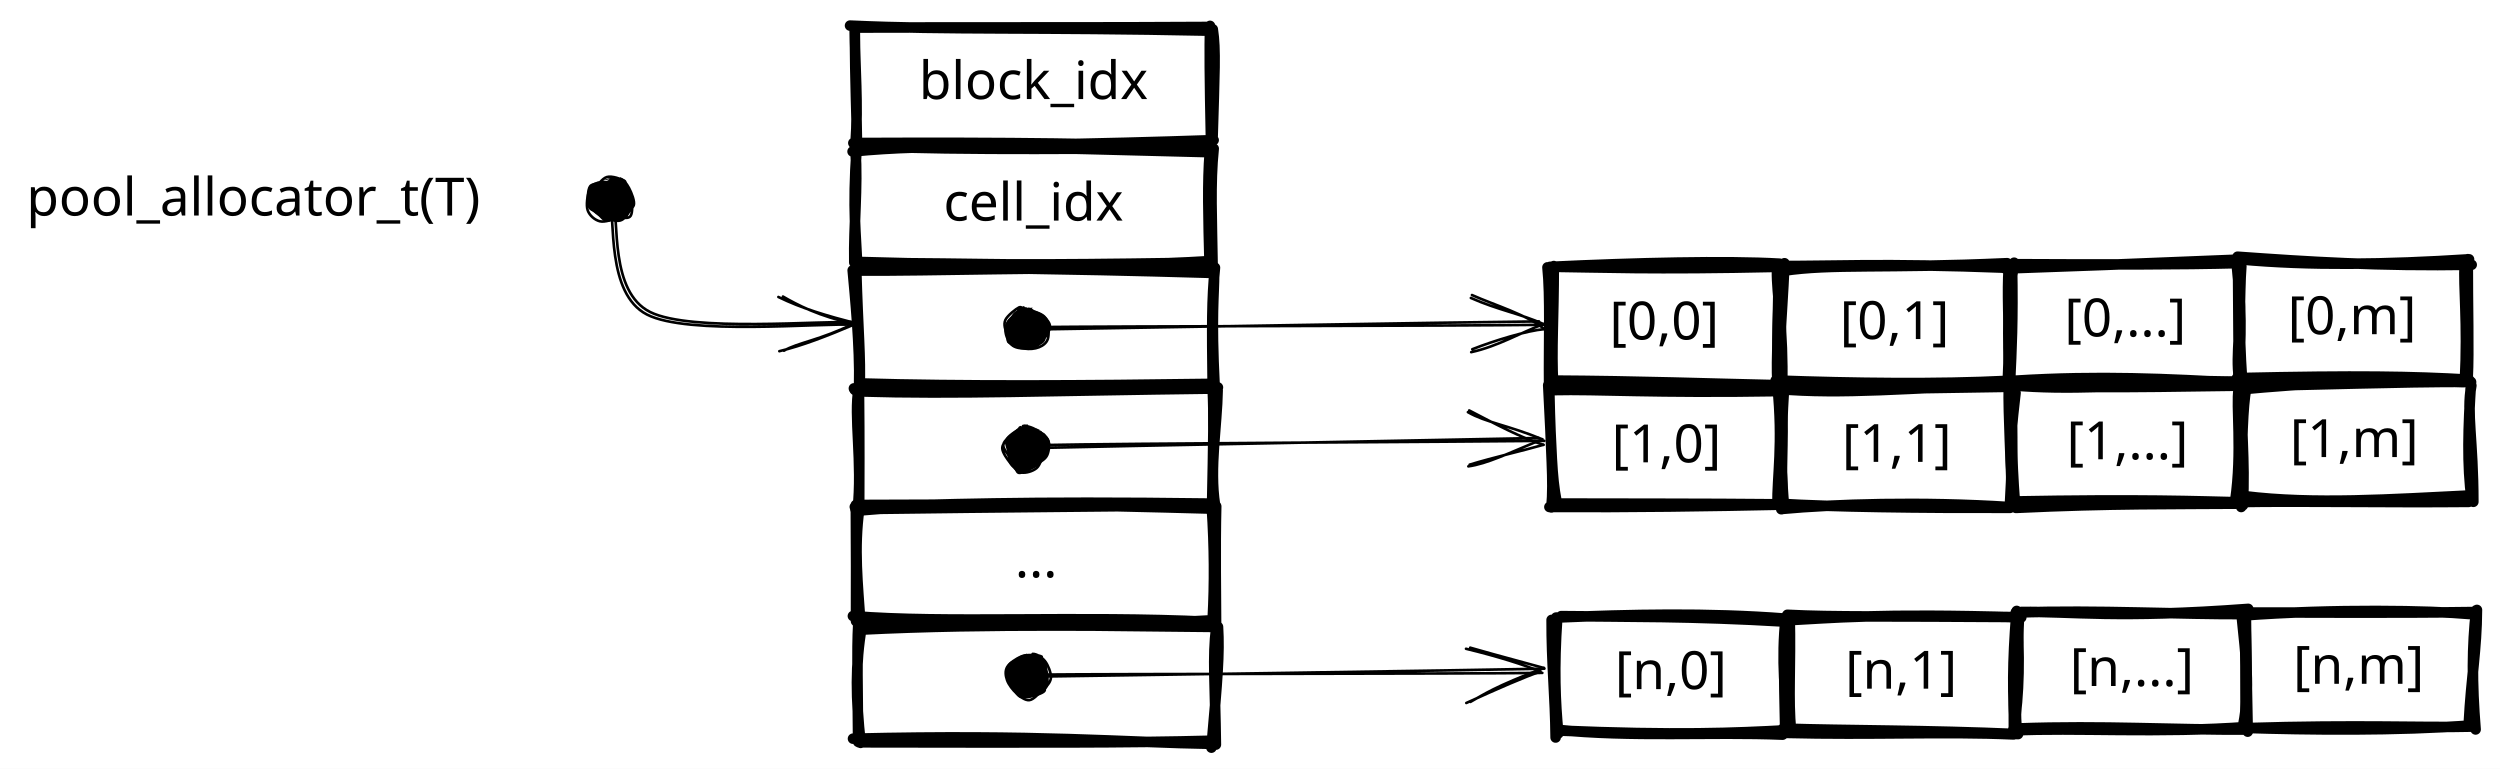
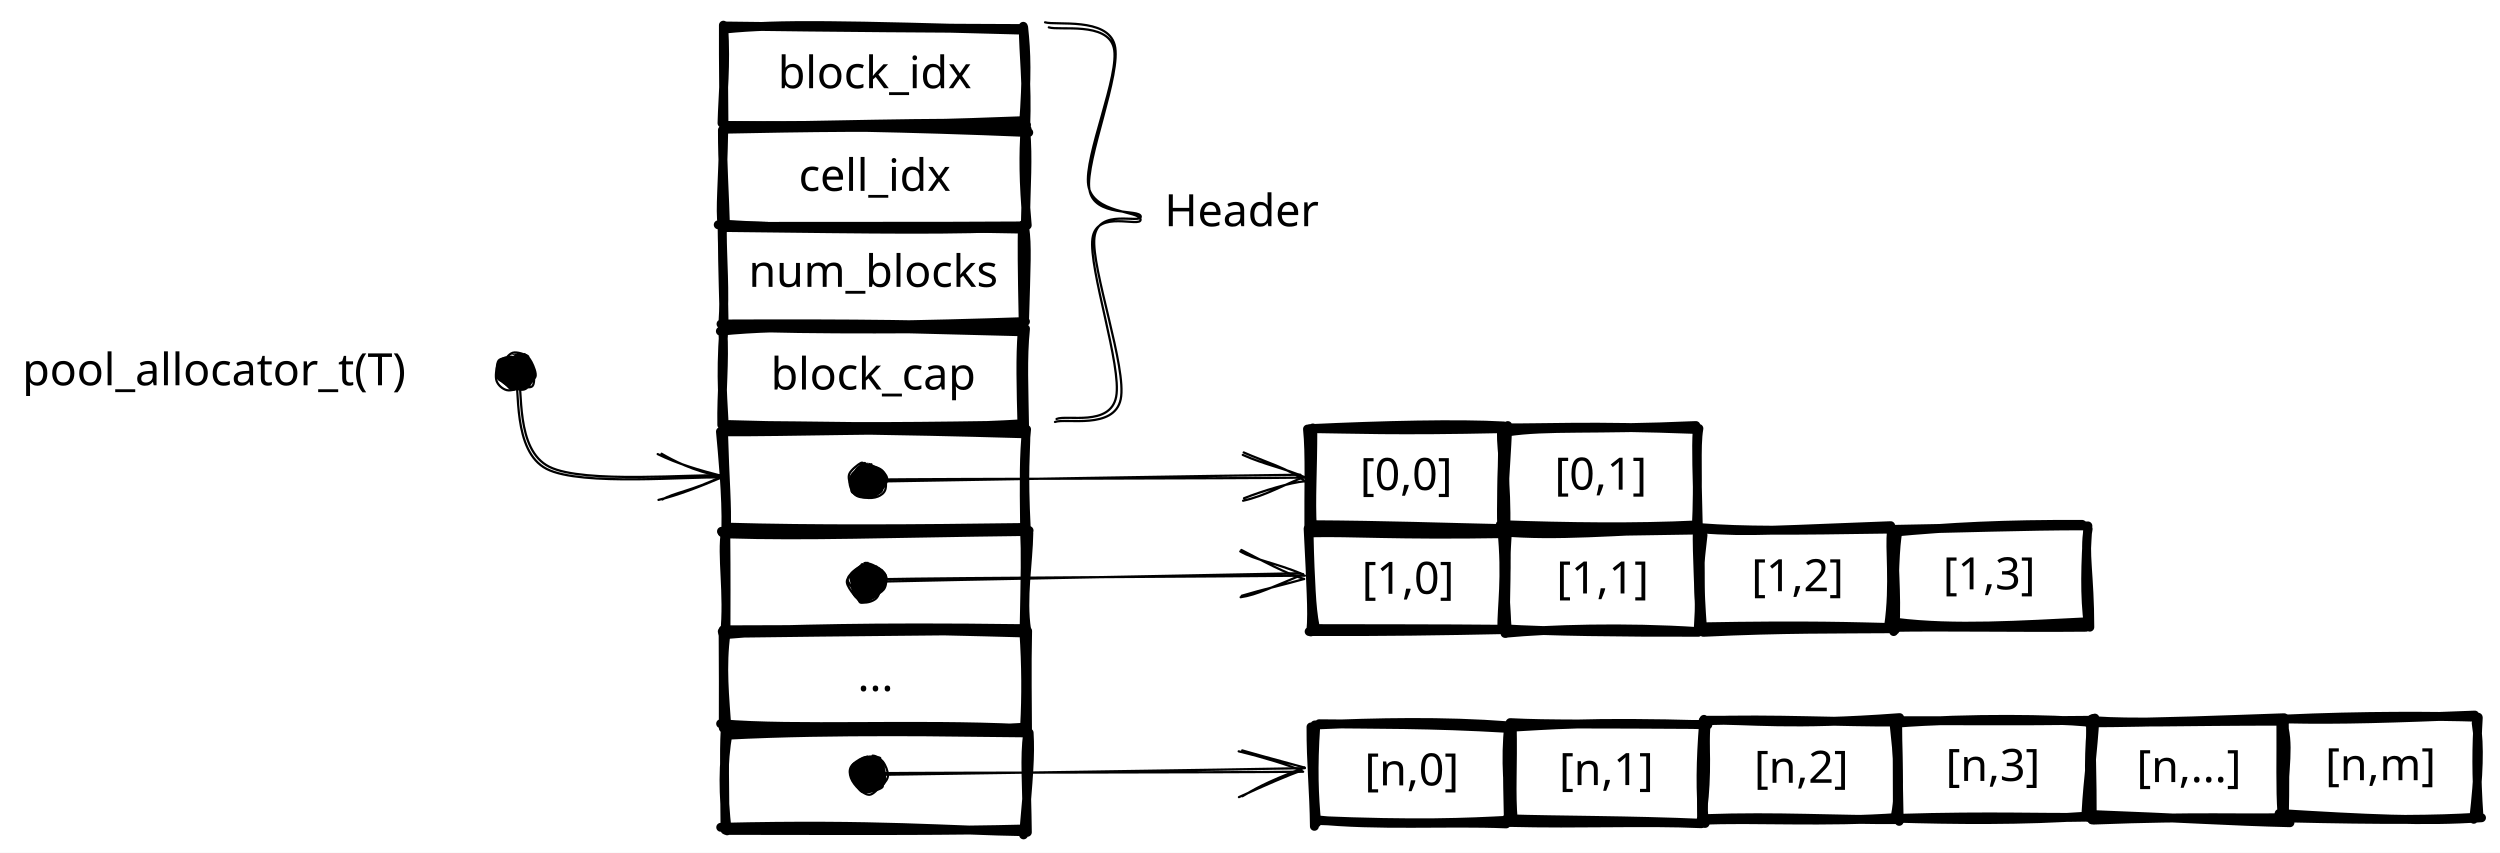
- <svg xmlns="http://www.w3.org/2000/svg" version="1.1" viewBox="0 0 946.277 291" width="946.277" height="291">
+ <svg xmlns="http://www.w3.org/2000/svg" version="1.1" viewBox="0 0 1119.943 382.014" width="1119.943" height="382.014">
  <defs>
    <style>
      @font-face {
        font-family: "Virgil";
        src: url("https://excalidraw.com/Virgil.woff2");
      }
      @font-face {
        font-family: "Cascadia";
        src: url("https://excalidraw.com/Cascadia.woff2");
      }
    </style>
  </defs>
-   <rect x="0" y="0" width="946.277" height="291" fill="#ffffff" />
-   <g stroke-linecap="round" transform="translate(323.6935 10) rotate(0 67.5 22)">
+   <rect x="0" y="0" width="1119.943" height="382.014" fill="#ffffff" />
+   <g stroke-linecap="round" transform="translate(323.6935 101.0143) rotate(0 67.5 22)">
    <path d="M-1.94 -0.31 C35.27 1.4, 68.29 0.22, 134.29 1.62 M-0.03 0.44 C48.04 0.28, 95.44 0.48, 134.39 0.2 M135.35 1.08 C136.55 8.69, 135.99 18.04, 135.28 42.49 M134.31 -0.2 C134.13 8.97, 134.15 18.02, 134.68 43.56 M133.51 45.85 C96.01 44.36, 60.76 43.85, -0.69 44.13 M135.68 43.04 C90.7 44.55, 46.92 45.42, -0.25 44.81 M0.65 42.73 C0.62 34.95, 0 22.96, -0.15 0.76 M0.15 43.95 C1.19 29.71, -0.09 15.65, -0.21 0.18" stroke="#000000" stroke-width="4" fill="none" />
  </g>
-   <g stroke-linecap="round" transform="translate(324.6935 102) rotate(0 67.5 22)">
+   <g stroke-linecap="round" transform="translate(324.3601 12.01435) rotate(0 67.5 22)">
+     <path d="M0.07 1.01 C25.3 -1.52, 52.81 -0.73, 134.04 1.49 M0.66 -0.36 C49.51 0.33, 99.37 0.67, 134.28 0.78 M134.04 -0.22 C134.09 12.31, 135.88 24.86, 135.14 44.81 M134.2 0.18 C135.47 11.81, 135.74 21.7, 134.17 43.96 M135.07 42.01 C103.36 43.2, 74.14 44.28, 0.3 44.31 M135.49 43.93 C104.43 42.41, 75.36 43.59, 0.06 44.85 M-0.91 43.15 C-0.54 29.31, 0.93 17.9, -0.14 -0.14 M-0.04 44.66 C-0.07 31.54, -0.37 17.78, -0.29 -0.73" stroke="#000000" stroke-width="4" fill="none" />
+   </g>
+   <g stroke-linecap="round" transform="translate(324.6935 193.0143) rotate(0 67.5 22)">
    <path d="M-0.22 -1.48 C35.78 -0.52, 71.84 -0.54, 134.07 1.3 M-0.53 0.43 C31.45 0.56, 63.16 -0.85, 134.14 -0.51 M134.88 1.2 C134.86 10.41, 133.68 16.61, 135.06 44.2 M135.18 -0.68 C133.95 11.12, 134.04 22.12, 134.3 43.05 M133.74 44.26 C82.43 44.08, 28.74 46.76, -1.15 45.59 M134.3 43.29 C85.95 43.97, 38.98 44.26, 0.8 43.13 M0.49 43.92 C0.88 29.48, -1.1 9.61, -1.94 0.33 M0.67 44.52 C1.16 33.41, 0.04 22.82, -0.58 0.44" stroke="#000000" stroke-width="4" fill="none" />
  </g>
-   <g stroke-linecap="round" transform="translate(324.6935 191) rotate(0 67.5 22)">
+   <g stroke-linecap="round" transform="translate(324.6935 282.0143) rotate(0 67.5 22)">
    <path d="M-1.13 0.85 C32.53 -0.01, 60.37 -1.36, 134.44 -0.38 M0.48 0.13 C39.48 0.02, 80.29 -0.3, 135.64 0.72 M134 1.33 C134.98 16.11, 135.04 29.9, 134.34 42.84 M135.65 0.66 C135.26 16.8, 135.59 35.45, 135.6 44.53 M133.17 44.36 C83.77 41.99, 32.6 45.05, -1.86 42.18 M135.05 43.73 C103.29 45.63, 73.06 45.95, 0 44.48 M1.01 45.06 C-0.01 30.03, -1.53 16.68, 0.57 1.51 M-0.68 44.11 C-0.64 30.54, -0.62 16.86, -0.75 0.16" stroke="#000000" stroke-width="4" fill="none" />
  </g>
-   <g stroke-linecap="round" transform="translate(323.6935 56) rotate(0 67.5 22)">
+   <g stroke-linecap="round" transform="translate(323.6935 147.0143) rotate(0 67.5 22)">
    <path d="M-0.98 1.35 C29.64 -1.71, 62.13 -0.15, 134.2 1.61 M-0.07 -0.75 C45.38 1.13, 91.44 0, 135.04 0.23 M134.2 1.77 C133.33 12.87, 133.65 25.87, 134.16 45.11 M135.7 0.25 C134.32 13.63, 135.06 27.36, 135.29 44.48 M134.84 42.79 C89.74 45.65, 42.88 43.3, 0.22 43.61 M134.45 43.38 C93.8 43.95, 53.18 44.74, 0.28 43.12 M0.76 44.9 C0.44 32.97, -1.12 24.03, 0.56 0.13 M-0.34 43.32 C-0.6 29, 1.06 15.31, 0.12 0.75" stroke="#000000" stroke-width="4" fill="none" />
  </g>
-   <g stroke-linecap="round" transform="translate(324.6935 148) rotate(0 67.5 22)">
+   <g stroke-linecap="round" transform="translate(324.3601 58.01435) rotate(0 67.5 22)">
+     <path d="M1.01 -1.81 C38.84 -1.47, 79.93 -1.01, 136.49 1.35 M-0.36 -0.13 C35.46 -0.82, 71.1 -1.62, 135.78 -0.11 M134.78 -0.68 C134.16 11.97, 133.98 21.85, 135.81 42.91 M135.18 0.56 C136.25 13.16, 135.34 23.85, 134.96 43.3 M133.01 43.47 C80.81 45.4, 29.47 44.34, 0.31 42.46 M134.93 43.55 C102.89 45.27, 72.25 44.72, 0.85 43.9 M-0.85 43.07 C-1.94 35.22, -0.58 25.21, -0.14 -0.21 M0.66 44.05 C0.28 29.33, -0.76 14.86, -0.73 0.26" stroke="#000000" stroke-width="4" fill="none" />
+   </g>
+   <g stroke-linecap="round" transform="translate(324.6935 239.0143) rotate(0 67.5 22)">
    <path d="M-1.48 -0.99 C47.58 -1.57, 96.29 -0.79, 136.3 -1.36 M0.43 0.15 C37.12 1.29, 72.36 -0.14, 134.49 -0.91 M136.2 -0.26 C136 13.03, 133.02 29.02, 135.2 43.07 M134.32 -0.64 C134.78 8.56, 134.62 17.54, 134.05 44.94 M135.26 44.56 C84.42 43.16, 37.32 42, 1.59 45.16 M134.29 43.27 C98.82 43.69, 62.34 43.86, -0.87 44.72 M-0.08 45.19 C1.86 26.95, -1.64 9.56, 0.33 -1.14 M0.52 44.99 C0.54 32.35, 0.65 20.37, 0.44 -0.39" stroke="#000000" stroke-width="4" fill="none" />
  </g>
-   <g stroke-linecap="round" transform="translate(324.6935 237) rotate(0 67.5 22)">
+   <g stroke-linecap="round" transform="translate(324.6935 328.0143) rotate(0 67.5 22)">
    <path d="M0.85 1.35 C51.4 -1.22, 101.27 0.2, 134.62 -0.04 M0.13 -0.73 C50.12 -0.78, 99.9 -0.01, 135.72 0.31 M136.33 0.28 C136.94 10.57, 136.16 19.79, 133.84 45.99 M135.66 0.5 C134.19 11.68, 135.27 22.32, 135.53 44.84 M135.36 44.59 C99.62 44.01, 68.6 40.91, -1.82 42.6 M134.73 43.35 C101.09 44.24, 66.87 44.07, 0.48 43.98 M1.06 44.18 C-0.76 27.59, -1 14.42, 1.51 0.06 M0.11 43.78 C-0.04 26.4, -0.39 8.46, 0.16 -0.7" stroke="#000000" stroke-width="4" fill="none" />
  </g>
-   <g transform="translate(328.6935 19.5) rotate(0 62.5 12.5)">
+   <g transform="translate(328.6935 110.5143) rotate(0 62.5 12.5)">
+     <text x="62.5" y="18" font-family="Virgil, Segoe UI Emoji" font-size="20px" fill="#000000" text-anchor="middle" style="white-space: pre;" direction="ltr">num_blocks</text>
+   </g>
+   <g transform="translate(329.3601 21.51435) rotate(0 62.5 12.5)">
    <text x="62.5" y="18" font-family="Virgil, Segoe UI Emoji" font-size="20px" fill="#000000" text-anchor="middle" style="white-space: pre;" direction="ltr">block_idx</text>
  </g>
-   <g transform="translate(329.6935 200.5) rotate(0 62.5 12.5)">
+   <g transform="translate(329.6935 291.5143) rotate(0 62.5 12.5)">
    <text x="62.5" y="18" font-family="Virgil, Segoe UI Emoji" font-size="20px" fill="#000000" text-anchor="middle" style="white-space: pre;" direction="ltr">...</text>
  </g>
-   <g transform="translate(328.6935 65.5) rotate(0 62.5 12.5)">
+   <g transform="translate(328.6935 156.5143) rotate(0 62.5 12.5)">
+     <text x="62.5" y="18" font-family="Virgil, Segoe UI Emoji" font-size="20px" fill="#000000" text-anchor="middle" style="white-space: pre;" direction="ltr">block_cap</text>
+   </g>
+   <g transform="translate(329.3601 67.51435) rotate(0 62.5 12.5)">
    <text x="62.5" y="18" font-family="Virgil, Segoe UI Emoji" font-size="20px" fill="#000000" text-anchor="middle" style="white-space: pre;" direction="ltr">cell_idx</text>
  </g>
-   <g stroke-linecap="round" transform="translate(586.4435 101) rotate(0 43.5 22)">
+   <g stroke-linecap="round" transform="translate(586.4435 192.0143) rotate(0 43.5 22)">
    <path d="M0.25 0.01 C32.72 -1.54, 67.12 -2.36, 87.15 -1.19 M0.71 -0.02 C18.59 0.18, 38.55 1.09, 86.62 0.01 M86.16 1.61 C85.98 9.95, 88.68 24.04, 88.12 45.41 M86.87 -0.61 C86.65 15.92, 85.92 29.51, 86.87 43.84 M87.6 45.79 C62.79 45.32, 39.85 42.61, 1.55 45.22 M86.04 44.77 C60.97 44.24, 35.11 43.24, 0.48 43.04 M1.45 44.53 C0.72 31.02, 1.68 19.79, 1.68 -0.29 M-0.1 44.28 C-0.25 28.64, 0.44 11.12, -0.71 0.2" stroke="#000000" stroke-width="4" fill="none" />
  </g>
-   <g stroke-linecap="round" transform="translate(587.2768 147.5) rotate(0 43.5 22)">
+   <g stroke-linecap="round" transform="translate(587.2768 238.5143) rotate(0 43.5 22)">
    <path d="M-0.14 -1.73 C21.34 0.18, 44.9 1.24, 86.47 -0.93 M0.4 0.17 C18.34 -0.26, 37.25 1.37, 87.22 0.53 M85.92 1.46 C88.23 9.87, 87.3 16.7, 86.95 45.24 M87.45 -0.4 C87.03 12.9, 86.43 24.16, 87.9 43.31 M87.83 43.51 C60.11 44.12, 30.02 44.56, -0.81 44.4 M87.6 43.39 C56.24 43.08, 24.17 43.18, 0 43.09 M1.9 42.34 C-0.07 32.2, 0.16 24.3, -1.26 -1.67 M-0.06 44.57 C0.94 34.06, -0.39 24.07, -0.84 0.79" stroke="#000000" stroke-width="4" fill="none" />
  </g>
-   <g stroke-linecap="round" transform="translate(588.9435 233.3333) rotate(0 43.5 22)">
+   <g stroke-linecap="round" transform="translate(588.9435 324.3477) rotate(0 43.5 22)">
    <path d="M2 -0.12 C26.47 0.18, 51.29 -0.15, 86.78 1.96 M0.05 0.43 C27.96 -0.77, 57.36 -1.46, 87.02 0.83 M86.98 0.23 C85.2 16.18, 86.66 30.97, 88.37 43.05 M87.05 0.4 C86.03 11.19, 86.28 19.74, 86.77 43.16 M85.79 44.74 C58.66 43.62, 28.65 45.81, -0.1 42.83 M87.52 43.06 C67.77 44.1, 46.08 45.11, 0.64 43.18 M-0.12 45.82 C-0.27 30.5, -1.71 17.41, -1.64 1.31 M0.9 44.28 C-0.26 32.14, -0.8 19.66, 0.48 0.78" stroke="#000000" stroke-width="4" fill="none" />
  </g>
-   <g stroke-linecap="round" transform="translate(673.6101 100.8333) rotate(0 43.5 22)">
+   <g stroke-linecap="round" transform="translate(673.6101 191.8477) rotate(0 43.5 22)">
    <path d="M1.37 1.69 C19.78 -1.1, 39.43 0.89, 86.1 -1.21 M-0.1 -0.18 C19.05 0.01, 37.73 -1.33, 86.45 0.54 M87.45 0.1 C85.95 8.7, 87.45 21.8, 86.28 45.27 M86.7 0.69 C86.14 9.56, 86.63 19.23, 87.18 44.09 M86.18 43.32 C59.37 44.65, 28.36 44.24, -1.49 43.18 M87.34 43.8 C56.29 45.09, 23.57 44.38, 0.31 44.29 M1.36 45.79 C-1.14 35.49, 0.81 22.52, 1.84 -1.19 M-0.86 43.97 C-1.31 34, -0.44 24.87, -0.28 -0.19" stroke="#000000" stroke-width="4" fill="none" />
  </g>
-   <g stroke-linecap="round" transform="translate(674.4435 147.3333) rotate(0 43.5 22)">
+   <g stroke-linecap="round" transform="translate(674.4435 238.3477) rotate(0 43.5 22)">
    <path d="M-1.73 -0.11 C23.07 2.05, 47.66 -0.47, 86.07 -1.8 M0.17 0.05 C17.08 0.32, 36.74 -0.13, 87.53 -0.94 M88.46 1.39 C87.4 12.09, 85.17 23.24, 88.24 43.54 M86.6 -0.32 C87.81 15.74, 86.88 34.21, 86.31 44.16 M86.51 44.61 C52.9 42.39, 18.93 43.55, 0.4 45.28 M86.39 44.89 C52.42 44.99, 18.13 44.53, -0.91 43.33 M-1.66 43.7 C-1.79 32.99, 0.56 20.83, -1.67 -1.44 M0.57 44.89 C-0.34 30.89, -0.31 17.84, 0.79 0.46" stroke="#000000" stroke-width="4" fill="none" />
  </g>
-   <g stroke-linecap="round" transform="translate(676.1101 233.1667) rotate(0 43.5 22)">
+   <g stroke-linecap="round" transform="translate(676.1101 324.181) rotate(0 43.5 22)">
    <path d="M-0.12 1.66 C16.97 0.8, 34.14 -1.09, 88.96 0.53 M0.43 -0.46 C18.4 0.47, 36.42 -0.02, 87.83 0.39 M87.23 -1.92 C88.41 13.95, 88.3 30.19, 86.05 42.65 M87.4 -0.57 C87.58 8.89, 85.89 18.2, 86.16 44.34 M87.74 44.69 C53.14 43.18, 22.52 43.37, -1.17 42.61 M86.06 44.82 C59.43 43.64, 32.87 45.1, -0.82 44.23 M1.82 43.54 C0.65 30.81, 1.77 19.8, 1.31 -0.29 M0.28 43.92 C0.74 28.42, 0.83 14.56, 0.78 0.82" stroke="#000000" stroke-width="4" fill="none" />
  </g>
-   <g stroke-linecap="round" transform="translate(760.9435 99.83333) rotate(0 43.5 22)">
-     <path d="M-1.91 1.81 C22.83 0.96, 43.88 0.18, 88.01 -1.63 M0.91 0.16 C33.59 0.34, 65.34 0.34, 86.23 -0.24 M85.62 0.16 C87.53 15.35, 87.41 27.81, 86.31 42.88 M87.42 0.99 C86.68 12.23, 86.47 25.4, 87.67 43.26 M88.12 45.15 C59.08 43.53, 33.73 42.28, 1.87 44.25 M86.51 44.65 C56.31 43.99, 25.08 43.76, 0.54 44.44 M0.05 43.04 C-1.48 27.92, -0.8 13.1, 1.42 -0.39 M-0.09 44.23 C0.44 33.18, 1.06 21.53, 0.65 0.78" stroke="#000000" stroke-width="4" fill="none" />
-   </g>
-   <g stroke-linecap="round" transform="translate(761.7768 146.3333) rotate(0 43.5 22)">
+   <g stroke-linecap="round" transform="translate(761.7768 237.3477) rotate(0 43.5 22)">
    <path d="M-0.11 -0.47 C21.53 1.34, 38.55 -0.18, 85.2 -1.85 M0.05 -0.95 C19.84 0.52, 38.55 0.38, 86.06 -0.35 M88.39 0.82 C87.21 7.61, 86.71 19.29, 86.54 45.57 M86.68 0.71 C86.28 13.96, 88.1 27.65, 87.16 44.95 M87.61 44.3 C60.72 44.52, 37.58 44.18, 1.28 45.91 M87.89 43.83 C68.84 43.4, 49.75 42.56, -0.67 43.49 M-0.3 42.45 C-0.48 29.18, -1.68 11.09, -1.44 -0.25 M0.89 44.08 C-0.42 26.71, -0.81 9.99, 0.46 0.71" stroke="#000000" stroke-width="4" fill="none" />
  </g>
-   <g stroke-linecap="round" transform="translate(763.4435 232.1667) rotate(0 43.5 22)">
+   <g stroke-linecap="round" transform="translate(763.4435 323.181) rotate(0 43.5 22)">
    <path d="M1.66 -0.53 C20.65 -0.81, 37.73 2.01, 87.53 -1.7 M-0.46 -0.3 C31.3 -1.36, 61.6 0.46, 87.39 0.28 M85.08 1.27 C86.53 15.82, 88.36 28.39, 85.65 42.19 M86.43 0.95 C86.7 8.73, 86.8 18.09, 87.34 44.77 M87.69 42.96 C53.93 45.47, 21.34 43.15, -1.39 44.34 M87.82 43.99 C58.93 44.18, 33.13 42.36, 0.23 43.56 M-0.46 44.72 C-1.88 31.93, -1.61 17.49, -0.29 0.8 M-0.08 44.71 C-1.02 31.91, 0.08 19.01, 0.82 0.44" stroke="#000000" stroke-width="4" fill="none" />
  </g>
-   <g stroke-linecap="round" transform="translate(846.7768 99) rotate(0 43.5 22)">
-     <path d="M0.17 -1.83 C26.72 0.07, 53.48 1.82, 88.78 1.22 M0.98 -0.83 C27.3 1.61, 56.4 1.16, 87.78 -0.85 M86.14 0.78 C85.57 9.87, 87.36 22.72, 86.2 45.5 M87.3 -0.9 C87.27 16.51, 87.78 34.45, 87.28 43.78 M85.75 45.6 C58.37 44.57, 29.92 44.91, -0.05 44.22 M87.73 44.69 C66.14 43.46, 46.19 43.08, -0.07 44.11 M0.7 44.13 C-0.68 34.87, 1.83 26.36, 0.85 -1.36 M0.6 44.29 C0.65 34.5, 0.44 26.98, 0.33 0.77" stroke="#000000" stroke-width="4" fill="none" />
+   <g stroke-linecap="round" transform="translate(937.1101 322.8477) rotate(0 43.5 22)">
+     <path d="M-1.52 0.98 C30.68 0.83, 61.21 -0.46, 86.11 -1.31 M0.97 0.03 C18.98 1.25, 37.01 0.21, 86.54 0.22 M85.02 -0.66 C88.94 10.7, 85.98 20.33, 85.62 42.23 M86.17 0.26 C86.49 15.02, 86.53 30.17, 86.2 44.58 M88.73 45.71 C62.43 45.12, 38.65 43.49, -0.03 42.05 M87.82 43.36 C67.92 44.01, 49.11 42.66, 0.74 44.53 M-1.48 43.3 C-1.84 27.64, 0.65 13.34, 1.34 -1.15 M0.16 44.47 C0.2 25.98, -0.33 9.58, -0.7 -0.33" stroke="#000000" stroke-width="4" fill="none" />
  </g>
-   <g stroke-linecap="round" transform="translate(847.6101 145.5) rotate(0 43.5 22)">
+   <g stroke-linecap="round" transform="translate(847.6101 236.5143) rotate(0 43.5 22)">
    <path d="M-0.47 1.99 C26.07 -0.49, 50.04 -1.75, 85.15 -1.59 M-0.95 0.67 C30.29 0.18, 59.77 -0.98, 86.65 -0.95 M87.82 0.45 C85.91 10.78, 88.57 21.19, 88.57 44.44 M87.71 -0.92 C86.61 16.07, 86.13 30.51, 87.95 43.79 M87.3 42.03 C58.01 43.46, 27.94 45.54, 1.91 42.28 M86.83 44.47 C55.58 44.78, 23.39 44.11, -0.51 44.55 M-1.55 43.94 C1.17 25.35, -1.31 7.78, -0.25 1.91 M0.08 43.55 C-0.14 30.24, 0.54 18.62, 0.71 0.86" stroke="#000000" stroke-width="4" fill="none" />
  </g>
-   <g stroke-linecap="round" transform="translate(849.2768 231.3333) rotate(0 43.5 22)">
+   <g stroke-linecap="round" transform="translate(849.2768 322.3477) rotate(0 43.5 22)">
    <path d="M-0.53 1.67 C33.93 -0.95, 71.54 -0.19, 85.3 1.08 M-0.3 0.52 C25.53 0.43, 53.87 0.79, 87.28 0.33 M88.27 -0.47 C88.2 14.52, 86.1 24.97, 85.19 42.3 M87.95 -0.32 C86.43 13.18, 86.33 27.15, 87.77 44.77 M85.96 43.71 C67.33 44.2, 44.2 42.91, 0.34 44.27 M86.99 43.19 C57.34 45.36, 24.88 44.95, -0.44 44.16 M0.72 42.09 C1.44 29.43, 0.91 17.85, 0.8 -0.14 M0.71 43.38 C0.67 27.33, 0.66 10.52, 0.44 -0.47" stroke="#000000" stroke-width="4" fill="none" />
  </g>
-   <g stroke-linecap="round" transform="translate(380.5 116.9157) rotate(0 8 8)">
+   <g stroke-linecap="round" transform="translate(1022.943 322.0143) rotate(0 43.5 22)">
+     <path d="M0.98 0.04 C25.82 0.6, 49.51 -0.23, 85.69 -1.67 M0.03 0.14 C35.45 -1.52, 69.17 -1.3, 87.22 -0.7 M86.34 1.94 C87.97 12.18, 87.47 25.02, 85.23 45 M87.26 -0.46 C86.49 12.27, 86.25 24.58, 87.58 43.86 M88.71 44.32 C63.07 46.17, 36.31 44.72, -1.95 42.41 M86.36 44.11 C68.07 45.2, 47.39 45.46, 0.53 44.36 M-0.7 42.2 C-1.49 31.12, -1.03 18.21, -1.15 1.81 M0.47 44.04 C-0.94 31.92, -0.16 20.12, -0.33 0.92" stroke="#000000" stroke-width="4" fill="none" />
+   </g>
+   <g stroke-linecap="round" transform="translate(380.5 207.93) rotate(0 8 8)">
    <path d="M4.19 0.52 C5.59 -0.33, 7.64 -0.96, 9.27 -0.45 C10.91 0.07, 12.98 2.14, 13.99 3.61 C15.01 5.08, 15.25 6.85, 15.34 8.38 C15.43 9.91, 15.71 11.63, 14.51 12.79 C13.31 13.95, 10.11 15.09, 8.12 15.34 C6.12 15.59, 3.94 15.31, 2.54 14.31 C1.14 13.31, -0.01 11.01, -0.29 9.36 C-0.57 7.7, -0.31 5.77, 0.86 4.36 C2.03 2.96, 5.36 1.75, 6.72 0.92 C8.07 0.09, 8.91 -0.57, 8.99 -0.63 M9.61 0.29 C11.28 0.4, 13.91 1.71, 15.2 2.89 C16.5 4.08, 17.74 5.55, 17.37 7.38 C17 9.22, 14.54 12.61, 12.97 13.9 C11.41 15.19, 9.51 15.15, 7.96 15.12 C6.42 15.09, 4.93 14.2, 3.69 13.72 C2.46 13.25, 0.92 13.67, 0.55 12.27 C0.18 10.87, 0.92 7.23, 1.47 5.34 C2.03 3.45, 2.4 1.89, 3.86 0.92 C5.32 -0.04, 9.56 -0.48, 10.25 -0.46 C10.95 -0.44, 8.01 1.06, 8.01 1.07" stroke="none" stroke-width="0" fill="#000000" />
    <path d="M4.93 0.51 C6.37 -0.05, 8.51 0.35, 10.21 0.81 C11.9 1.28, 14.15 2.01, 15.11 3.3 C16.06 4.59, 16.33 6.94, 15.94 8.55 C15.54 10.16, 13.99 11.88, 12.75 12.97 C11.51 14.05, 10.07 14.95, 8.52 15.07 C6.96 15.19, 4.73 14.62, 3.41 13.71 C2.09 12.8, 1.18 11.2, 0.62 9.61 C0.06 8.03, -0.73 5.9, 0.04 4.21 C0.81 2.51, 4.08 -0.03, 5.23 -0.57 C6.37 -1.11, 6.96 0.62, 6.91 0.97 M6.37 0.02 C8.15 -0.37, 11.49 1.43, 13.08 2.2 C14.67 2.97, 15.39 3.12, 15.9 4.64 C16.41 6.17, 16.65 9.71, 16.12 11.36 C15.59 13, 14.22 13.92, 12.74 14.53 C11.25 15.14, 9.11 15.34, 7.22 15.02 C5.33 14.7, 2.44 13.85, 1.41 12.6 C0.39 11.35, 1.06 8.91, 1.08 7.52 C1.1 6.13, 0.56 5.56, 1.52 4.24 C2.47 2.93, 6.14 0.26, 6.81 -0.36 C7.48 -0.98, 5.59 0.05, 5.53 0.52" stroke="#000000" stroke-width="1" fill="none" />
  </g>
-   <g stroke-linecap="round" transform="translate(380.5 162.249) rotate(0 8 8)">
+   <g stroke-linecap="round" transform="translate(380.5 253.2634) rotate(0 8 8)">
    <path d="M11.5 -0.08 C13.25 0.16, 14.65 1.73, 15.32 3.2 C15.99 4.66, 15.99 6.9, 15.52 8.69 C15.06 10.48, 13.96 12.68, 12.54 13.93 C11.12 15.17, 8.72 16.11, 7.02 16.18 C5.33 16.25, 3.43 15.33, 2.4 14.35 C1.36 13.36, 1.02 12.14, 0.82 10.27 C0.63 8.4, 0.39 4.62, 1.23 3.12 C2.07 1.63, 3.76 1.59, 5.84 1.29 C7.93 0.98, 12.12 0.96, 13.73 1.28 C15.34 1.61, 15.75 2.95, 15.49 3.24 M12.73 0.88 C14.65 1.54, 16.12 2.78, 16.73 4.33 C17.33 5.88, 17.07 8.61, 16.35 10.18 C15.64 11.75, 14.22 12.56, 12.43 13.74 C10.64 14.92, 7.19 17.12, 5.63 17.25 C4.07 17.38, 3.93 16.08, 3.08 14.52 C2.22 12.96, 0.93 9.74, 0.49 7.88 C0.04 6.02, -0.69 4.8, 0.4 3.35 C1.49 1.9, 4.95 -0.49, 7.05 -0.8 C9.14 -1.11, 12.05 1.31, 12.99 1.49 C13.92 1.67, 13.07 0.03, 12.64 0.27" stroke="none" stroke-width="0" fill="#000000" />
    <path d="M7.32 -0.95 C9.16 -1.04, 11.87 0.36, 13.41 1.46 C14.95 2.55, 16.42 4, 16.55 5.64 C16.67 7.28, 15.19 9.79, 14.16 11.28 C13.14 12.76, 11.91 13.72, 10.41 14.55 C8.9 15.38, 6.51 16.78, 5.14 16.26 C3.78 15.74, 3.18 13.09, 2.2 11.44 C1.22 9.8, -0.72 7.84, -0.74 6.38 C-0.75 4.92, 0.68 3.9, 2.1 2.68 C3.52 1.45, 6.81 -0.45, 7.78 -0.97 C8.75 -1.5, 8 -0.62, 7.92 -0.46 M6.73 -1 C8.18 -1.51, 9.55 -0.22, 11.15 0.82 C12.75 1.86, 15.77 3.77, 16.33 5.24 C16.88 6.71, 15.21 8.01, 14.46 9.63 C13.72 11.25, 13.23 13.79, 11.84 14.95 C10.46 16.12, 7.78 16.92, 6.13 16.6 C4.48 16.28, 3.13 14.51, 1.92 13.02 C0.71 11.52, -0.97 9.14, -1.12 7.61 C-1.27 6.08, -0.1 5.15, 1.02 3.84 C2.13 2.53, 4.84 0.42, 5.57 -0.25 C6.3 -0.92, 5.26 -0.31, 5.38 -0.19" stroke="#000000" stroke-width="1" fill="none" />
  </g>
-   <g stroke-linecap="round" transform="translate(381.3333 248.0824) rotate(0 8 8)">
+   <g stroke-linecap="round" transform="translate(381.3333 339.0967) rotate(0 8 8)">
    <path d="M7.72 0.57 C9.13 0.36, 11.09 0.66, 12.28 1.48 C13.46 2.3, 14.34 3.74, 14.83 5.49 C15.32 7.23, 15.89 10.34, 15.21 11.93 C14.52 13.53, 12.44 14.33, 10.73 15.04 C9.02 15.76, 6.46 16.72, 4.94 16.22 C3.41 15.71, 2.35 13.49, 1.6 12 C0.84 10.51, 0.19 9, 0.39 7.27 C0.59 5.54, 1.7 2.95, 2.81 1.63 C3.93 0.32, 6.31 -0.37, 7.08 -0.61 C7.84 -0.84, 7.2 -0.13, 7.39 0.22 M7.29 -0.31 C8.91 -1.03, 11.5 0.29, 12.76 0.87 C14.02 1.44, 14.57 1.53, 14.85 3.13 C15.13 4.73, 14.62 8.63, 14.47 10.47 C14.33 12.3, 15.23 13.19, 13.98 14.16 C12.74 15.13, 8.76 16.31, 6.98 16.29 C5.2 16.27, 4.54 15.54, 3.31 14.04 C2.08 12.54, 0.01 9.22, -0.39 7.31 C-0.8 5.4, -0.3 3.61, 0.88 2.58 C2.06 1.54, 6.05 1.23, 6.69 1.1 C7.33 0.98, 4.78 2.05, 4.72 1.84" stroke="none" stroke-width="0" fill="#000000" />
    <path d="M9.83 -0.51 C11.31 -0.19, 13.09 1.88, 13.96 3.54 C14.83 5.2, 15.23 7.84, 15.06 9.47 C14.88 11.1, 14.02 12.06, 12.89 13.3 C11.76 14.55, 9.85 16.76, 8.28 16.93 C6.7 17.11, 4.84 15.63, 3.44 14.37 C2.03 13.11, 0.43 11.05, -0.15 9.37 C-0.74 7.7, -0.97 5.83, -0.08 4.34 C0.81 2.85, 3.43 1.17, 5.17 0.43 C6.92 -0.32, 9.1 -0.12, 10.39 -0.11 C11.69 -0.1, 12.81 0.33, 12.97 0.47 M9.54 -0.58 C11.05 -0.63, 13.06 0.71, 14.22 2.17 C15.38 3.63, 16.48 6.5, 16.47 8.2 C16.46 9.91, 15.16 11.3, 14.17 12.39 C13.18 13.48, 12.31 14.49, 10.54 14.72 C8.77 14.96, 5.04 14.29, 3.56 13.81 C2.07 13.34, 2.2 13.01, 1.62 11.87 C1.04 10.73, -0.15 8.53, 0.09 6.96 C0.33 5.39, 1.42 3.41, 3.08 2.43 C4.75 1.46, 9.38 1.43, 10.07 1.09 C10.76 0.74, 7.44 0.46, 7.24 0.35" stroke="#000000" stroke-width="1" fill="none" />
  </g>
-   <g stroke-linecap="round" transform="translate(223 67.74903) rotate(0 8 8)">
+   <g stroke-linecap="round" transform="translate(223 158.7634) rotate(0 8 8)">
    <path d="M5.33 0.57 C6.85 -0.33, 9.24 -0.83, 10.93 -0.21 C12.61 0.41, 14.52 2.79, 15.43 4.28 C16.34 5.78, 16.72 7.05, 16.39 8.75 C16.05 10.44, 14.89 13.36, 13.41 14.44 C11.93 15.51, 9.14 15.38, 7.48 15.21 C5.83 15.04, 4.7 14.43, 3.48 13.44 C2.26 12.45, 0.72 10.99, 0.17 9.27 C-0.37 7.55, -0.76 4.47, 0.21 3.11 C1.19 1.74, 4.78 1.57, 6.02 1.08 C7.27 0.58, 7.69 0.1, 7.68 0.13 M11.72 -0.67 C13.23 -0.25, 14.62 1.43, 15.56 3.23 C16.5 5.04, 17.93 8.45, 17.35 10.16 C16.77 11.86, 13.87 12.45, 12.09 13.48 C10.32 14.5, 8.27 16.35, 6.71 16.3 C5.14 16.26, 3.92 14.21, 2.7 13.2 C1.48 12.2, -0.18 12.07, -0.63 10.28 C-1.09 8.49, -1.21 3.99, -0.02 2.46 C1.17 0.93, 4.48 1.25, 6.51 1.1 C8.54 0.94, 11.34 1.45, 12.16 1.53 C12.97 1.61, 11.89 1.82, 11.39 1.58" stroke="none" stroke-width="0" fill="#000000" />
    <path d="M12.21 0.54 C13.65 1.24, 14.74 3.62, 15.3 5.39 C15.86 7.16, 16.07 9.5, 15.58 11.18 C15.09 12.86, 13.68 14.8, 12.36 15.48 C11.05 16.17, 9.29 15.73, 7.68 15.28 C6.07 14.83, 4.03 13.9, 2.69 12.78 C1.36 11.67, -0.22 10.06, -0.35 8.62 C-0.48 7.18, 0.75 5.7, 1.93 4.14 C3.1 2.58, 4.8 -0.16, 6.7 -0.74 C8.6 -1.32, 12.34 0.09, 13.32 0.66 C14.31 1.24, 12.93 2.36, 12.62 2.71 M8.92 0.12 C10.57 0.1, 12.35 0.96, 13.53 2.18 C14.72 3.41, 15.64 5.5, 16 7.47 C16.36 9.44, 16.5 12.75, 15.69 13.98 C14.88 15.2, 13.09 14.47, 11.15 14.81 C9.21 15.15, 5.99 16.5, 4.04 16.01 C2.09 15.52, 0.12 13.79, -0.55 11.87 C-1.22 9.94, -0.65 6.19, 0 4.45 C0.65 2.7, 1.78 1.9, 3.37 1.39 C4.97 0.88, 8.61 1.37, 9.57 1.39 C10.52 1.42, 9.23 1.61, 9.11 1.54" stroke="#000000" stroke-width="1" fill="none" />
  </g>
  <g stroke-linecap="round">
-     <g transform="translate(392.6798 124.3706) rotate(0 95.17933 -1.194939)">
+     <g transform="translate(392.6798 215.3849) rotate(0 95.17933 -1.194939)">
      <path d="M-0.24 0.33 C31.3 -0.2, 158.14 -2.43, 189.84 -2.72 M-1.82 -0.55 C30.05 -0.95, 160.39 -0.97, 192.18 -1.43" stroke="#000000" stroke-width="1" fill="none" />
    </g>
-     <g transform="translate(392.6798 124.3706) rotate(0 95.17933 -1.194939)">
+     <g transform="translate(392.6798 215.3849) rotate(0 95.17933 -1.194939)">
      <path d="M164.6 7.82 C173.18 4.44, 185.36 0.77, 191.88 0.21 M164.19 8.93 C174.27 6.73, 182.97 1.5, 191.56 -1.71" stroke="#000000" stroke-width="1" fill="none" />
    </g>
-     <g transform="translate(392.6798 124.3706) rotate(0 95.17933 -1.194939)">
+     <g transform="translate(392.6798 215.3849) rotate(0 95.17933 -1.194939)">
      <path d="M164.47 -12.7 C173.18 -8.82, 185.4 -5.23, 191.88 0.21 M164.06 -11.59 C174.11 -7.09, 182.85 -5.62, 191.56 -1.71" stroke="#000000" stroke-width="1" fill="none" />
    </g>
  </g>
  <g stroke-linecap="round">
-     <g transform="translate(392.6798 169.7039) rotate(0 95.41633 -2.014399)">
+     <g transform="translate(392.6798 260.7182) rotate(0 95.41633 -2.014399)">
      <path d="M-1.06 -0.11 C30.39 -0.88, 157.77 -3.23, 189.64 -3.92 M0.59 -1.22 C32.32 -1.92, 160.45 -2.45, 191.89 -2.83" stroke="#000000" stroke-width="1" fill="none" />
    </g>
-     <g transform="translate(392.6798 169.7039) rotate(0 95.41633 -2.014399)">
+     <g transform="translate(392.6798 260.7182) rotate(0 95.41633 -2.014399)">
      <path d="M163.59 6.17 C172.96 3.32, 183.16 1.06, 191.53 -1.34 M163.1 6.82 C170.15 5.86, 178.31 1.85, 191.09 -3.44" stroke="#000000" stroke-width="1" fill="none" />
    </g>
-     <g transform="translate(392.6798 169.7039) rotate(0 95.41633 -2.014399)">
+     <g transform="translate(392.6798 260.7182) rotate(0 95.41633 -2.014399)">
      <path d="M163.43 -14.35 C172.98 -9.4, 183.24 -3.87, 191.53 -1.34 M162.94 -13.7 C169.84 -9.73, 178.03 -8.82, 191.09 -3.44" stroke="#000000" stroke-width="1" fill="none" />
    </g>
  </g>
  <g stroke-linecap="round">
-     <g transform="translate(393.5131 255.5372) rotate(0 94.73837 -0.936321)">
+     <g transform="translate(393.5131 346.5516) rotate(0 94.73837 -0.936321)">
      <path d="M-0.07 0.56 C31.96 0.05, 159.25 -1.77, 191.04 -2.44 M-1.56 -0.18 C30.44 -0.53, 158.37 -0.44, 190.27 -0.84" stroke="#000000" stroke-width="1" fill="none" />
    </g>
-     <g transform="translate(393.5131 255.5372) rotate(0 94.73837 -0.936321)">
+     <g transform="translate(393.5131 346.5516) rotate(0 94.73837 -0.936321)">
      <path d="M163.07 10.14 C168.02 7.38, 172.14 4.38, 190.87 -2.7 M161.5 10.55 C173.29 5.17, 184.17 0.43, 189.53 -1.31" stroke="#000000" stroke-width="1" fill="none" />
    </g>
-     <g transform="translate(393.5131 255.5372) rotate(0 94.73837 -0.936321)">
+     <g transform="translate(393.5131 346.5516) rotate(0 94.73837 -0.936321)">
      <path d="M162.97 -10.39 C168.04 -8.95, 172.18 -7.75, 190.87 -2.7 M161.39 -9.97 C173.04 -7.17, 183.96 -3.74, 189.53 -1.31" stroke="#000000" stroke-width="1" fill="none" />
    </g>
  </g>
-   <g transform="translate(591.4435 110.5) rotate(0 38.5 12.5)">
+   <g transform="translate(591.4435 201.5143) rotate(0 38.5 12.5)">
    <text x="38.5" y="18" font-family="Virgil, Segoe UI Emoji" font-size="20px" fill="#000000" text-anchor="middle" style="white-space: pre;" direction="ltr">[0,0]</text>
  </g>
-   <g transform="translate(592.2768 157) rotate(0 38.5 12.5)">
+   <g transform="translate(592.2768 248.0143) rotate(0 38.5 12.5)">
    <text x="38.5" y="18" font-family="Virgil, Segoe UI Emoji" font-size="20px" fill="#000000" text-anchor="middle" style="white-space: pre;" direction="ltr">[1,0]</text>
  </g>
-   <g transform="translate(593.9435 242.8333) rotate(0 38.5 12.5)">
+   <g transform="translate(593.9435 333.8477) rotate(0 38.5 12.5)">
    <text x="38.5" y="18" font-family="Virgil, Segoe UI Emoji" font-size="20px" fill="#000000" text-anchor="middle" style="white-space: pre;" direction="ltr">[n,0]</text>
  </g>
-   <g transform="translate(678.6101 110.3333) rotate(0 38.5 12.5)">
+   <g transform="translate(678.6101 201.3477) rotate(0 38.5 12.5)">
    <text x="38.5" y="18" font-family="Virgil, Segoe UI Emoji" font-size="20px" fill="#000000" text-anchor="middle" style="white-space: pre;" direction="ltr">[0,1]</text>
  </g>
-   <g transform="translate(679.4435 156.8333) rotate(0 38.5 12.5)">
+   <g transform="translate(679.4435 247.8477) rotate(0 38.5 12.5)">
    <text x="38.5" y="18" font-family="Virgil, Segoe UI Emoji" font-size="20px" fill="#000000" text-anchor="middle" style="white-space: pre;" direction="ltr">[1,1]</text>
  </g>
-   <g transform="translate(681.1101 242.6667) rotate(0 38.5 12.5)">
+   <g transform="translate(681.1101 333.681) rotate(0 38.5 12.5)">
    <text x="38.5" y="18" font-family="Virgil, Segoe UI Emoji" font-size="20px" fill="#000000" text-anchor="middle" style="white-space: pre;" direction="ltr">[n,1]</text>
  </g>
-   <g transform="translate(765.9435 109.3333) rotate(0 38.5 12.5)">
-     <text x="38.5" y="18" font-family="Virgil, Segoe UI Emoji" font-size="20px" fill="#000000" text-anchor="middle" style="white-space: pre;" direction="ltr">[0,...]</text>
+   <g transform="translate(766.7768 246.8477) rotate(0 38.5 12.5)">
+     <text x="38.5" y="18" font-family="Virgil, Segoe UI Emoji" font-size="20px" fill="#000000" text-anchor="middle" style="white-space: pre;" direction="ltr">[1,2]</text>
  </g>
-   <g transform="translate(766.7768 155.8333) rotate(0 38.5 12.5)">
-     <text x="38.5" y="18" font-family="Virgil, Segoe UI Emoji" font-size="20px" fill="#000000" text-anchor="middle" style="white-space: pre;" direction="ltr">[1,...]</text>
+   <g transform="translate(768.4435 332.681) rotate(0 38.5 12.5)">
+     <text x="38.5" y="18" font-family="Virgil, Segoe UI Emoji" font-size="20px" fill="#000000" text-anchor="middle" style="white-space: pre;" direction="ltr">[n,2]</text>
  </g>
-   <g transform="translate(768.4435 241.6667) rotate(0 38.5 12.5)">
+   <g transform="translate(942.1101 332.3477) rotate(0 38.5 12.5)">
    <text x="38.5" y="18" font-family="Virgil, Segoe UI Emoji" font-size="20px" fill="#000000" text-anchor="middle" style="white-space: pre;" direction="ltr">[n,...]</text>
  </g>
-   <g transform="translate(851.7768 108.5) rotate(0 38.5 12.5)">
-     <text x="38.5" y="18" font-family="Virgil, Segoe UI Emoji" font-size="20px" fill="#000000" text-anchor="middle" style="white-space: pre;" direction="ltr">[0,m]</text>
+   <g transform="translate(852.6101 246.0143) rotate(0 38.5 12.5)">
+     <text x="38.5" y="18" font-family="Virgil, Segoe UI Emoji" font-size="20px" fill="#000000" text-anchor="middle" style="white-space: pre;" direction="ltr">[1,3]</text>
  </g>
-   <g transform="translate(852.6101 155) rotate(0 38.5 12.5)">
-     <text x="38.5" y="18" font-family="Virgil, Segoe UI Emoji" font-size="20px" fill="#000000" text-anchor="middle" style="white-space: pre;" direction="ltr">[1,m]</text>
+   <g transform="translate(854.2768 331.8477) rotate(0 38.5 12.5)">
+     <text x="38.5" y="18" font-family="Virgil, Segoe UI Emoji" font-size="20px" fill="#000000" text-anchor="middle" style="white-space: pre;" direction="ltr">[n,3]</text>
  </g>
-   <g transform="translate(854.2768 240.8333) rotate(0 38.5 12.5)">
+   <g transform="translate(1027.943 331.5143) rotate(0 38.5 12.5)">
    <text x="38.5" y="18" font-family="Virgil, Segoe UI Emoji" font-size="20px" fill="#000000" text-anchor="middle" style="white-space: pre;" direction="ltr">[n,m]</text>
  </g>
-   <g transform="translate(10 63.58236) rotate(0 101.5 12.5)">
+   <g transform="translate(10 154.5967) rotate(0 101.5 12.5)">
    <text x="0" y="18" font-family="Virgil, Segoe UI Emoji" font-size="20px" fill="#000000" text-anchor="start" style="white-space: pre;" direction="ltr">pool_allocator_t(T)</text>
  </g>
  <g stroke-linecap="round">
-     <g transform="translate(231.6667 75.08236) rotate(0 45.95913 24.34366)">
+     <g transform="translate(231.6667 166.0967) rotate(0 45.95913 24.34366)">
      <path d="M0.34 0.72 C2.77 8.08, -0.98 35.34, 14.44 43.03 C29.86 50.72, 79.59 46.16, 92.86 46.87 M-0.94 0.06 C1.3 7.62, -2.26 36, 13.2 43.97 C28.67 51.93, 78.26 47.13, 91.85 47.85" stroke="#000000" stroke-width="1" fill="none" />
    </g>
-     <g transform="translate(231.6667 75.08236) rotate(0 45.95913 24.34366)">
+     <g transform="translate(231.6667 166.0967) rotate(0 45.95913 24.34366)">
      <path d="M65.05 57.67 C70.09 54.65, 78.97 53.61, 91.5 47.38 M63.32 57.85 C71.95 55.78, 81.23 52.2, 92.58 47.36" stroke="#000000" stroke-width="1" fill="none" />
    </g>
-     <g transform="translate(231.6667 75.08236) rotate(0 45.95913 24.34366)">
+     <g transform="translate(231.6667 166.0967) rotate(0 45.95913 24.34366)">
      <path d="M64.69 37.16 C69.64 40.02, 78.63 44.87, 91.5 47.38 M62.96 37.33 C71.73 41.63, 81.12 44.41, 92.58 47.36" stroke="#000000" stroke-width="1" fill="none" />
    </g>
  </g>
+   <g stroke-linecap="round">
+     <g transform="translate(469.1667 10.68004) rotate(0 20.43853 88.83561)">
+       <path d="M-1 -0.68 C3.87 0.78, 26.89 -3.02, 30.19 9.45 C33.5 21.93, 16.9 61.37, 18.85 74.18 C20.79 86.99, 41.5 82.7, 41.87 86.3 C42.25 89.9, 22.61 82.13, 21.11 95.78 C19.62 109.43, 35.83 154.44, 32.88 168.2 C29.94 181.96, 8.2 176.52, 3.44 178.35 M0.68 1.58 C5.39 3.13, 26.84 -1.08, 29.78 10.7 C32.73 22.49, 16.35 59.46, 18.35 72.28 C20.35 85.11, 41.48 83.67, 41.79 87.65 C42.1 91.63, 22.05 82.9, 20.23 96.14 C18.4 109.38, 33.52 153.62, 30.84 167.09 C28.16 180.57, 8.64 174.98, 4.14 177.01" stroke="#000000" stroke-width="1" fill="none" />
+     </g>
+   </g>
+   <g transform="translate(521.6667 83.34671) rotate(0 33.5 12.5)">
+     <text x="0" y="18" font-family="Virgil, Segoe UI Emoji" font-size="20px" fill="#000000" text-anchor="start" style="white-space: pre;" direction="ltr">Header</text>
+   </g>
</svg>
